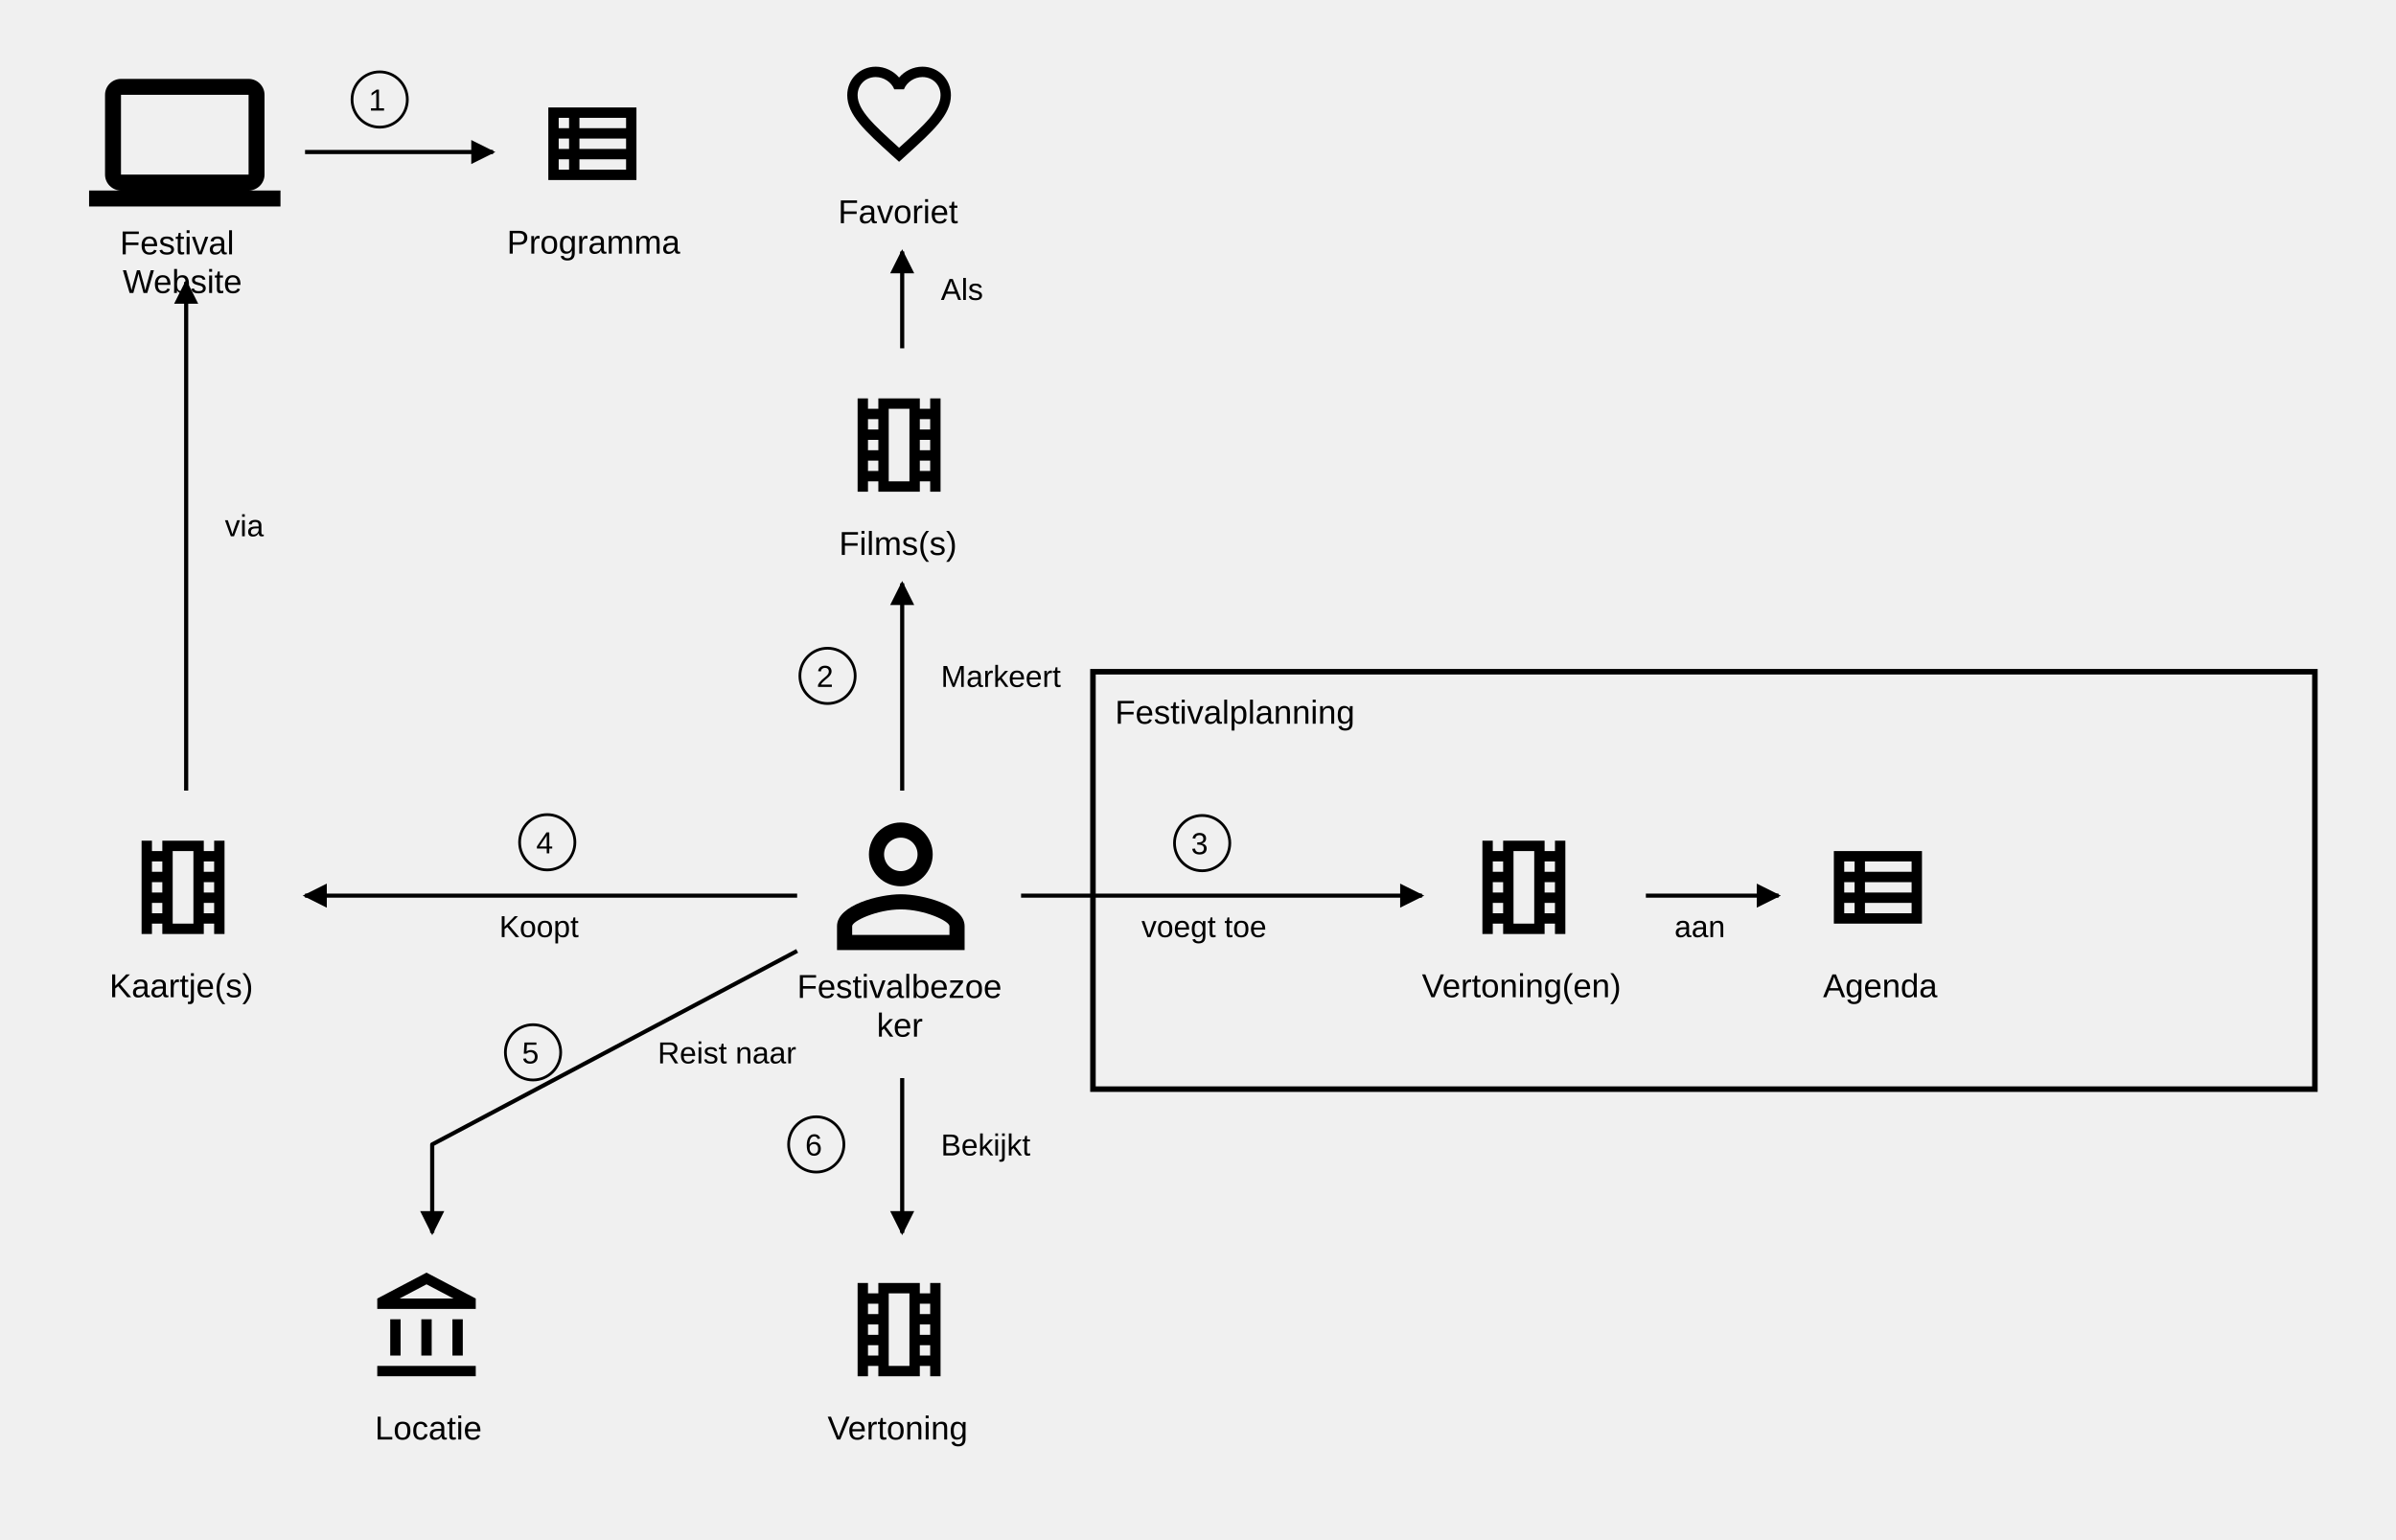
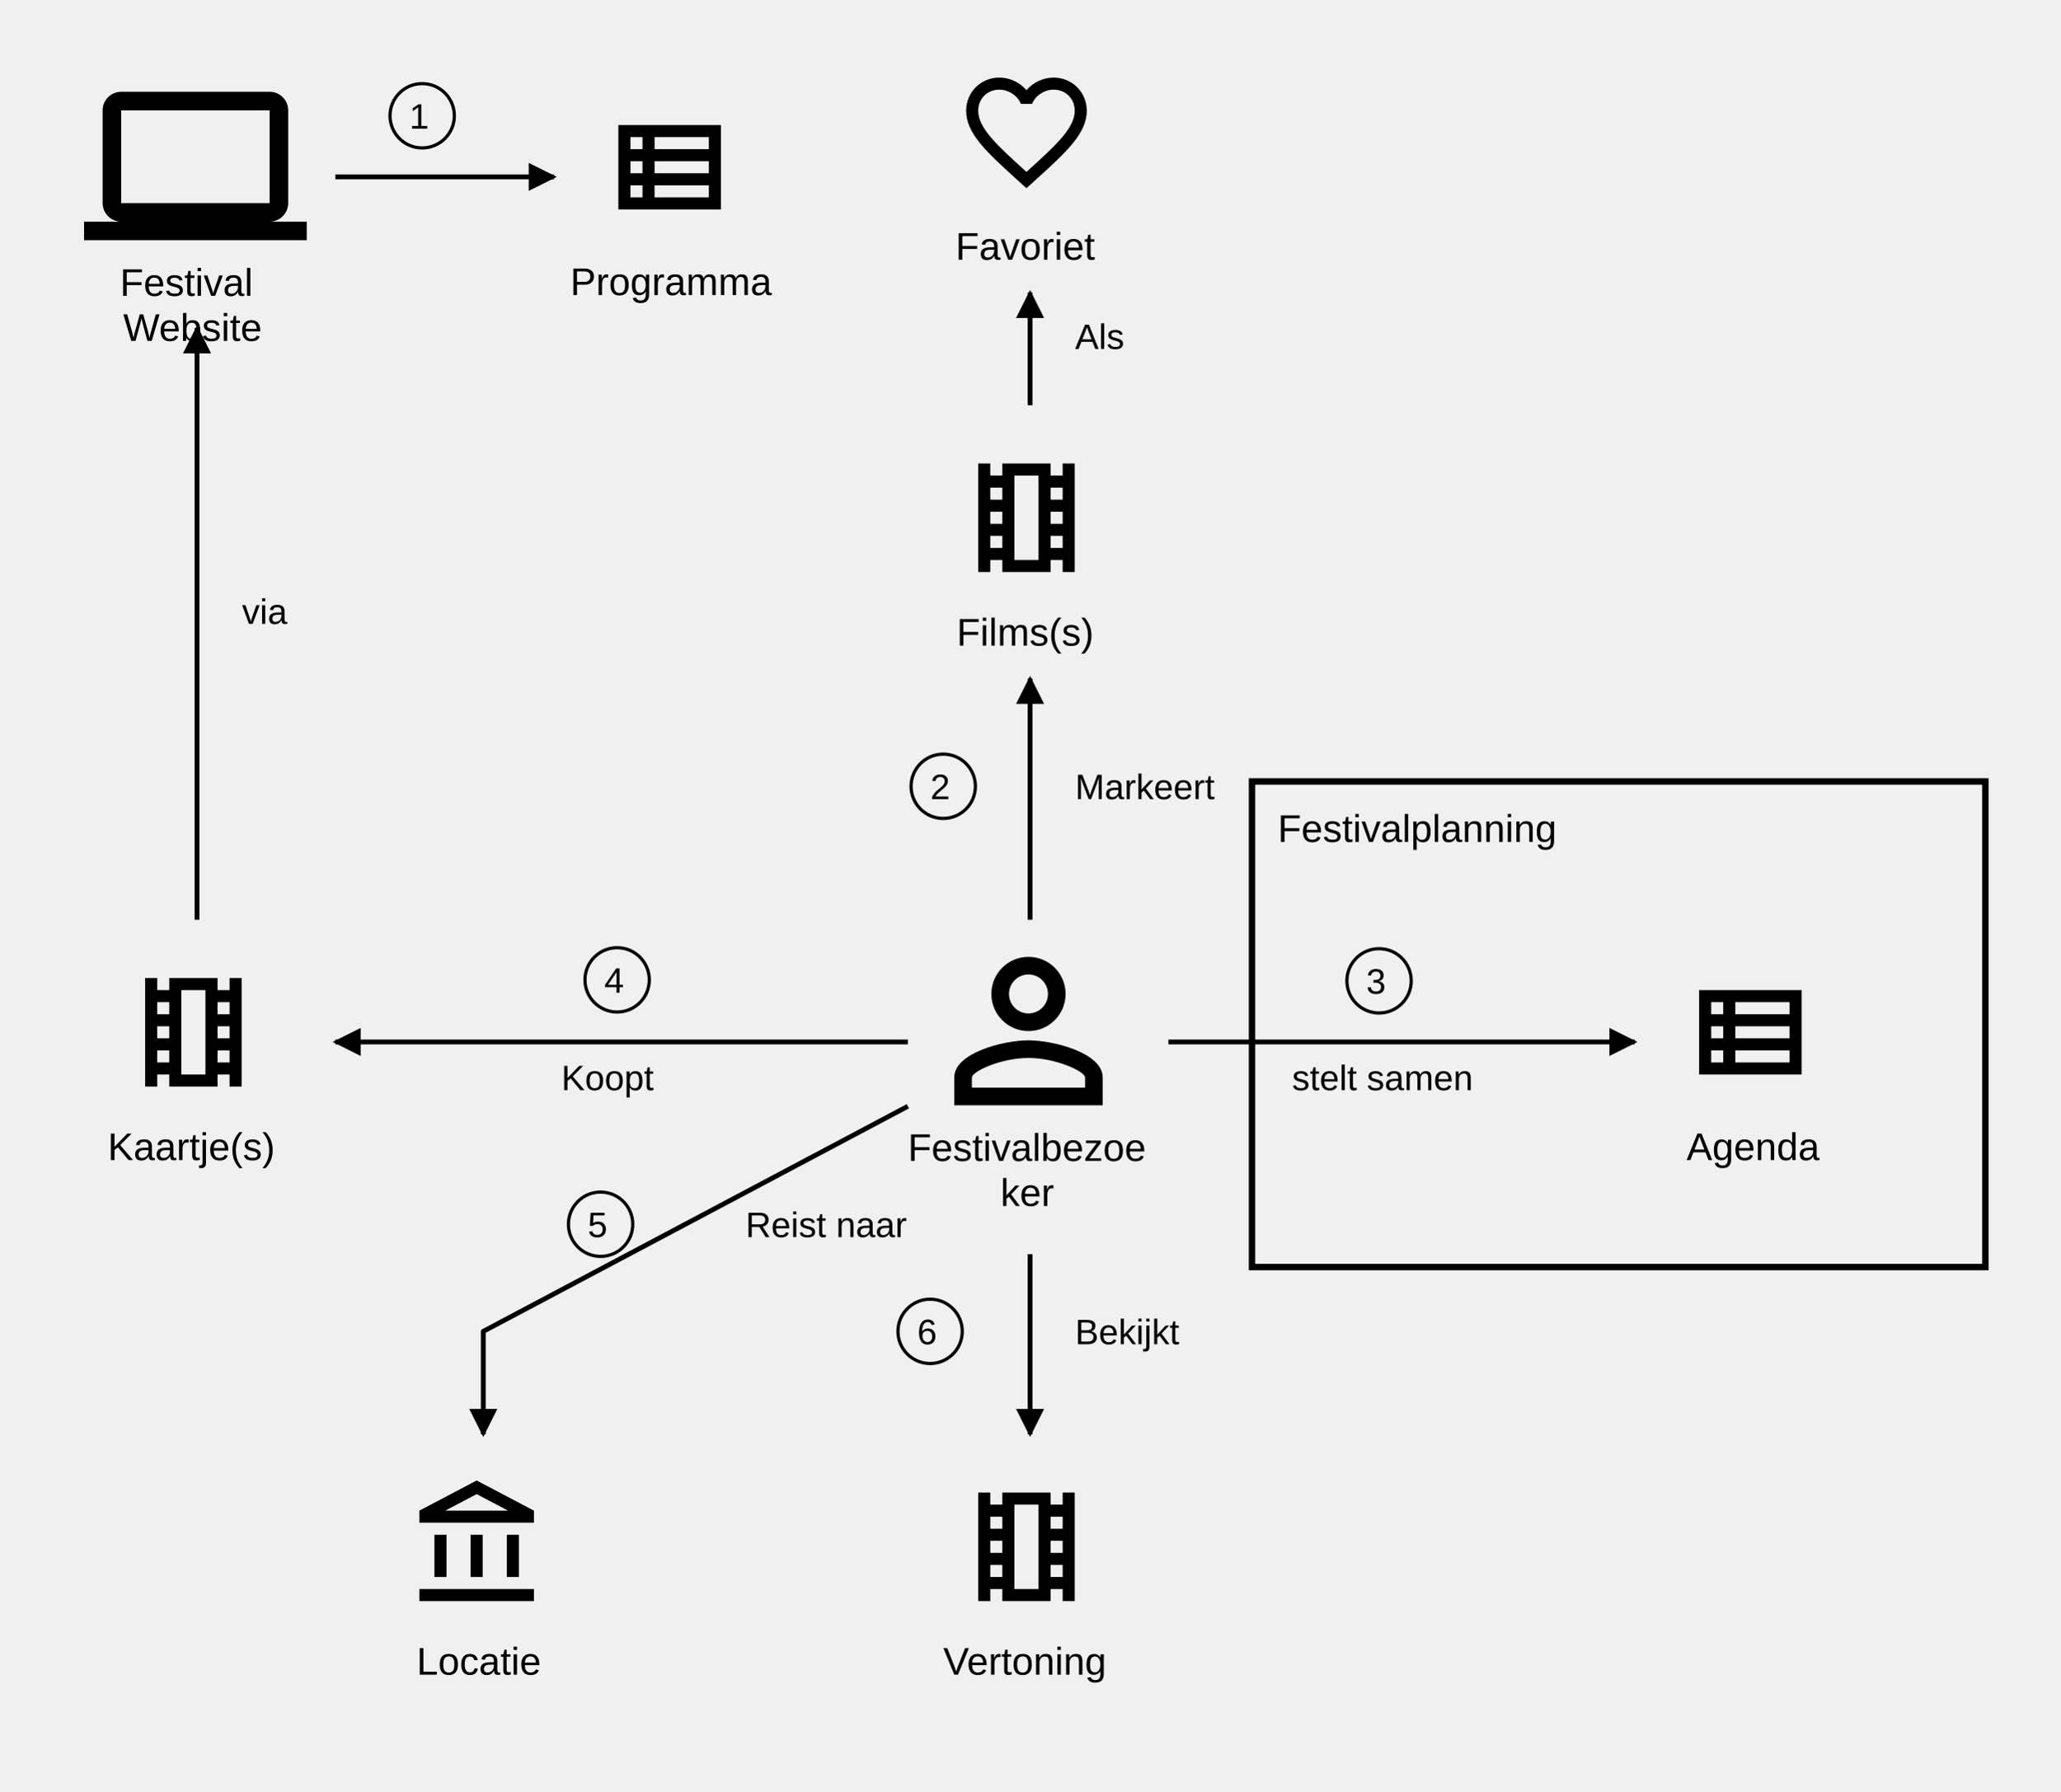
- <svg xmlns="http://www.w3.org/2000/svg" style="background-color:white" width="820" height=" 527" viewBox="160 25 820 557" version="1.1">
+ <svg xmlns="http://www.w3.org/2000/svg" style="background-color:white" width="606" height=" 527" viewBox="160 25 606 557" version="1.1">
  <defs>
-     <marker id="activity-black-black-8jzcbq3zlqjm5evwf01k9l8b1" viewBox="0 0 20 20" refX="11" refY="10" markerWidth="10" markerHeight="10" orient="auto">
+     <marker id="activity-black-black-3so5buh0gzol3ml6bjr6z1ss0" viewBox="0 0 20 20" refX="11" refY="10" markerWidth="10" markerHeight="10" orient="auto">
      <path d="M 1 5 L 11 10 L 1 15 Z" style="fill: black; stroke-width: 1px; stroke-linecap: round; stroke-dasharray: 10000px, 1px; stroke: black;" />
    </marker>
  </defs>
  <g class="djs-group">
-     <g class="djs-element djs-shape selected" data-element-id="shape_5334" transform="matrix(1, 0, 0, 1, 532, 268)" style="display: block;">
-       <g class="djs-visual">
-         <rect x="0" y="0" width="442" height="151" rx="0" ry="0" style="stroke: black; stroke-width: 2px; fill: none;" />
+     <g class="djs-element djs-shape" data-element-id="shape_5334" transform="matrix(1, 0, 0, 1, 532, 268)" style="display: block;">
+       <g class="djs-visual">
+         <rect x="0" y="0" width="228" height="151" rx="0" ry="0" style="stroke: black; stroke-width: 2px; fill: none;" />
        <text style="font-family: Arial, sans-serif; font-size: 12px; font-weight: normal; fill: rgb(0, 0, 0);" lineHeight="1.2" class="djs-label">
          <tspan x="8" y="18.8">Festivalplanning</tspan>
        </text>
      </g>
-       <rect style="fill: none; stroke-opacity: 0; stroke: white; stroke-width: 15px;" class="djs-hit djs-hit-all" x="0" y="0" width="442" height="151" />
-       <rect x="-6" y="-6" width="454" height="163" style="fill: none;" class="djs-outline" />
-     </g>
-   </g>
-   <g class="djs-group">
-     <g class="djs-element djs-shape selected" data-element-id="shape_1945" transform="matrix(1, 0, 0, 1, 651, 311)" style="display: block;">
-       <g class="djs-visual">
-         <svg fill=" black" width="48.75" height="48.75" viewBox="0 0 24 26" x="12.5" y="12.5">
-           <path fill="none" d="M0 0h24v24H0V0z" />
-           <path d="M18 3v2h-2V3H8v2H6V3H4v18h2v-2h2v2h8v-2h2v2h2V3h-2zM8 17H6v-2h2v2zm0-4H6v-2h2v2zm0-4H6V7h2v2zm6 10h-4V5h4v14zm4-2h-2v-2h2v2zm0-4h-2v-2h2v2zm0-4h-2V7h2v2z" />
-         </svg>
-         <text style="font-family: Arial, sans-serif; font-size: 12px; font-weight: normal; fill: rgb(0, 0, 0);" lineHeight="1.2" class="djs-label">
-           <tspan x="0" y="74.75">Vertoning(en)</tspan>
-         </text>
-       </g>
-       <rect style="fill: none; stroke-opacity: 0; stroke: white; stroke-width: 15px;" class="djs-hit djs-hit-all" x="0" y="0" width="75" height="75" />
-       <rect x="-6" y="-6" width="87" height="87" style="fill: none;" class="djs-outline" />
-     </g>
-   </g>
-   <g class="djs-group">
-     <g class="djs-element djs-shape selected" data-element-id="shape_6664" transform="matrix(1, 0, 0, 1, 425, 471)" style="display: block;">
-       <g class="djs-visual">
-         <svg fill=" black" width="48.75" height="48.75" viewBox="0 0 24 26" x="12.5" y="12.5">
-           <path fill="none" d="M0 0h24v24H0V0z" />
-           <path d="M18 3v2h-2V3H8v2H6V3H4v18h2v-2h2v2h8v-2h2v2h2V3h-2zM8 17H6v-2h2v2zm0-4H6v-2h2v2zm0-4H6V7h2v2zm6 10h-4V5h4v14zm4-2h-2v-2h2v2zm0-4h-2v-2h2v2zm0-4h-2V7h2v2z" />
-         </svg>
-         <text style="font-family: Arial, sans-serif; font-size: 12px; font-weight: normal; fill: rgb(0, 0, 0);" lineHeight="1.2" class="djs-label">
-           <tspan x="11.013" y="74.75">Vertoning</tspan>
-         </text>
-       </g>
-       <rect style="fill: none; stroke-opacity: 0; stroke: white; stroke-width: 15px;" class="djs-hit djs-hit-all" x="0" y="0" width="75" height="75" />
-       <rect x="-6" y="-6" width="87" height="87" style="fill: none;" class="djs-outline" />
-     </g>
-   </g>
-   <g class="djs-group">
-     <g class="djs-element djs-shape selected" data-element-id="shape_1376" transform="matrix(1, 0, 0, 1, 255, 471)" style="display: block;">
-       <g class="djs-visual">
-         <svg fill=" black" width="48.75" height="48.75" viewBox="0 0 24 26" x="12.5" y="12.5">
-           <path fill="none" d="M0 0h24v24H0V0z" />
-           <path d="M6.5 10h-2v7h2v-7zm6 0h-2v7h2v-7zm8.5 9H2v2h19v-2zm-2.5-9h-2v7h2v-7zm-7-6.74L16.71 6H6.29l5.21-2.74m0-2.26L2 6v2h19V6l-9.5-5z" />
-         </svg>
-         <text style="font-family: Arial, sans-serif; font-size: 12px; font-weight: normal; fill: rgb(0, 0, 0);" lineHeight="1.2" class="djs-label">
-           <tspan x="17.275" y="74.75">Locatie</tspan>
-         </text>
-       </g>
-       <rect style="fill: none; stroke-opacity: 0; stroke: white; stroke-width: 15px;" class="djs-hit djs-hit-all" x="0" y="0" width="75" height="75" />
-       <rect x="-6" y="-6" width="87" height="87" style="fill: none;" class="djs-outline" />
-     </g>
-   </g>
-   <g class="djs-group">
-     <g class="djs-element djs-shape selected" data-element-id="shape_5208" transform="matrix(1, 0, 0, 1, 166, 311)" style="display: block;">
-       <g class="djs-visual">
-         <svg fill=" black" width="48.75" height="48.75" viewBox="0 0 24 26" x="12.5" y="12.5">
-           <path fill="none" d="M0 0h24v24H0V0z" />
-           <path d="M18 3v2h-2V3H8v2H6V3H4v18h2v-2h2v2h8v-2h2v2h2V3h-2zM8 17H6v-2h2v2zm0-4H6v-2h2v2zm0-4H6V7h2v2zm6 10h-4V5h4v14zm4-2h-2v-2h2v2zm0-4h-2v-2h2v2zm0-4h-2V7h2v2z" />
-         </svg>
-         <text style="font-family: Arial, sans-serif; font-size: 12px; font-weight: normal; fill: rgb(0, 0, 0);" lineHeight="1.2" class="djs-label">
-           <tspan x="10.238" y="74.75">Kaartje(s)</tspan>
-         </text>
-       </g>
-       <rect style="fill: none; stroke-opacity: 0; stroke: white; stroke-width: 15px;" class="djs-hit djs-hit-all" x="0" y="0" width="75" height="75" />
-       <rect x="-6" y="-6" width="87" height="87" style="fill: none;" class="djs-outline" />
-     </g>
-   </g>
-   <g class="djs-group">
-     <g class="djs-element djs-shape selected" data-element-id="shape_7834" transform="matrix(1, 0, 0, 1, 425, 31)" style="display: block;">
-       <g class="djs-visual">
-         <svg fill=" black" width="48.75" height="48.75" viewBox="0 0 24 26" x="12.5" y="12.5">
-           <path fill="none" d="M0 0h24v24H0V0z" />
-           <path d="M16.5 3c-1.74 0-3.41.81-4.5 2.09C10.91 3.81 9.24 3 7.5 3 4.42 3 2 5.42 2 8.5c0 3.78 3.4 6.86 8.55 11.54L12 21.35l1.45-1.32C18.6 15.36 22 12.28 22 8.5 22 5.42 19.58 3 16.5 3zm-4.4 15.55l-.1.1-.1-.1C7.14 14.24 4 11.39 4 8.5 4 6.5 5.5 5 7.5 5c1.54 0 3.04.99 3.57 2.36h1.87C13.46 5.99 14.96 5 16.5 5c2 0 3.5 1.5 3.5 3.5 0 2.89-3.14 5.74-7.9 10.05z" />
-         </svg>
-         <text style="font-family: Arial, sans-serif; font-size: 12px; font-weight: normal; fill: rgb(0, 0, 0);" lineHeight="1.2" class="djs-label">
-           <tspan x="14.825" y="74.75">Favoriet</tspan>
-         </text>
-       </g>
-       <rect style="fill: none; stroke-opacity: 0; stroke: white; stroke-width: 15px;" class="djs-hit djs-hit-all" x="0" y="0" width="75" height="75" />
-       <rect x="-6" y="-6" width="87" height="87" style="fill: none;" class="djs-outline" />
-     </g>
-   </g>
-   <g class="djs-group">
-     <g class="djs-element djs-shape selected" data-element-id="shape_2247" transform="matrix(1, 0, 0, 1, 425, 151)" style="display: block;">
-       <g class="djs-visual">
-         <svg fill=" black" width="48.75" height="48.75" viewBox="0 0 24 26" x="12.5" y="12.5">
-           <path fill="none" d="M0 0h24v24H0V0z" />
-           <path d="M18 3v2h-2V3H8v2H6V3H4v18h2v-2h2v2h8v-2h2v2h2V3h-2zM8 17H6v-2h2v2zm0-4H6v-2h2v2zm0-4H6V7h2v2zm6 10h-4V5h4v14zm4-2h-2v-2h2v2zm0-4h-2v-2h2v2zm0-4h-2V7h2v2z" />
-         </svg>
-         <text style="font-family: Arial, sans-serif; font-size: 12px; font-weight: normal; fill: rgb(0, 0, 0);" lineHeight="1.2" class="djs-label">
-           <tspan x="15.163" y="74.75">Films(s)</tspan>
-         </text>
-       </g>
-       <rect style="fill: none; stroke-opacity: 0; stroke: white; stroke-width: 15px;" class="djs-hit djs-hit-all" x="0" y="0" width="75" height="75" />
-       <rect x="-6" y="-6" width="87" height="87" style="fill: none;" class="djs-outline" />
-     </g>
-   </g>
-   <g class="djs-group">
-     <g class="djs-element djs-shape selected" data-element-id="shape_3370" transform="matrix(1, 0, 0, 1, 315, 42)" style="display: block;">
-       <g class="djs-visual">
-         <svg fill=" black" width="48.75" height="48.75" viewBox="0 0 24 26" x="12.5" y="12.5">
-           <path opacity=".87" fill="none" d="M0 0h24v24H0V0z" />
-           <path d="M3 5v14h17V5H3zm4 2v2H5V7h2zm-2 6v-2h2v2H5zm0 2h2v2H5v-2zm13 2H9v-2h9v2zm0-4H9v-2h9v2zm0-4H9V7h9v2z" />
-         </svg>
-         <text style="font-family: Arial, sans-serif; font-size: 12px; font-weight: normal; fill: rgb(0, 0, 0);" lineHeight="1.2" class="djs-label">
-           <tspan x="5.025" y="74.75">Programma</tspan>
-         </text>
-       </g>
-       <rect style="fill: none; stroke-opacity: 0; stroke: white; stroke-width: 15px;" class="djs-hit djs-hit-all" x="0" y="0" width="75" height="75" />
-       <rect x="-6" y="-6" width="87" height="87" style="fill: none;" class="djs-outline" />
-     </g>
-   </g>
-   <g class="djs-group">
-     <g class="djs-element djs-shape selected hover" data-element-id="shape_0317" transform="matrix(1, 0, 0, 1, 166, 42)" style="display: block;">
-       <g class="djs-visual">
-         <svg fill=" black" viewBox="0 0 24 26" width="75" height="75">
-           <path d="M20,18c1.1,0,2-0.9,2-2V6c0-1.1-0.9-2-2-2H4C2.9,4,2,4.9,2,6v10c0,1.1,0.9,2,2,2H0v2h24v-2H20z M4,6h16v10H4V6z" />
-         </svg>
-         <text style="font-family: Arial, sans-serif; font-size: 12px; font-weight: normal; fill: rgb(0, 0, 0);" lineHeight="1.2" class="djs-label">
-           <tspan x="14.038" y="75">Festival </tspan>
-           <tspan x="15.063" y="89">Website</tspan>
-         </text>
-       </g>
-       <rect style="fill: none; stroke-opacity: 0; stroke: white; stroke-width: 15px;" class="djs-hit djs-hit-all" x="0" y="0" width="75" height="75" />
-       <rect x="-6" y="-6" width="87" height="87" style="fill: none;" class="djs-outline" />
-     </g>
-   </g>
-   <g class="djs-group">
-     <g class="djs-element djs-shape selected" data-element-id="shape_7125" transform="matrix(1, 0, 0, 1, 425, 311)" style="display: block;">
+       <rect style="fill: none; stroke-opacity: 0; stroke: white; stroke-width: 15px;" class="djs-hit djs-hit-all" x="0" y="0" width="228" height="151" />
+       <rect x="-6" y="-6" width="240" height="163" style="fill: none;" class="djs-outline" />
+     </g>
+   </g>
+   <g class="djs-group">
+     <g class="djs-element djs-shape" data-element-id="shape_7125" transform="matrix(1, 0, 0, 1, 425, 311)" style="display: block;">
      <g class="djs-visual">
        <svg fill=" black" viewBox="0 0 24 26" width="75" height="75">
          <path d="M12 5.9c1.16 0 2.1.94 2.1 2.1s-.94 2.1-2.1 2.1S9.9 9.16 9.9 8s.94-2.1 2.1-2.1m0 9c2.97 0 6.1 1.46 6.1 2.1v1.1H5.9V17c0-.64 3.13-2.1 6.1-2.1M12 4C9.79 4 8 5.79 8 8s1.79 4 4 4 4-1.79 4-4-1.79-4-4-4zm0 9c-2.67 0-8 1.34-8 4v3h16v-3c0-2.66-5.33-4-8-4z" />
          <path d="M0 0h24v24H0z" fill="none" />
        </svg>
        <text style="font-family: Arial, sans-serif; font-size: 12px; font-weight: normal; fill: rgb(0, 0, 0);" lineHeight="1.2" class="djs-label">
          <tspan x="0" y="75">Festivalbezoe</tspan>
          <tspan x="28.788" y="89">ker</tspan>
        </text>
      </g>
      <rect style="fill: none; stroke-opacity: 0; stroke: white; stroke-width: 15px;" class="djs-hit djs-hit-all" x="0" y="0" width="75" height="75" />
      <rect x="-6" y="-6" width="87" height="87" style="fill: none;" class="djs-outline" />
    </g>
  </g>
  <g class="djs-group">
-     <g class="djs-element djs-shape selected" data-element-id="shape_4367" transform="matrix(1, 0, 0, 1, 780, 311)" style="display: block;">
+     <g class="djs-element djs-shape" data-element-id="shape_0317" transform="matrix(1, 0, 0, 1, 166, 42)" style="display: block;">
+       <g class="djs-visual">
+         <svg fill=" black" viewBox="0 0 24 26" width="75" height="75">
+           <path d="M20,18c1.1,0,2-0.9,2-2V6c0-1.1-0.9-2-2-2H4C2.9,4,2,4.9,2,6v10c0,1.1,0.9,2,2,2H0v2h24v-2H20z M4,6h16v10H4V6z" />
+         </svg>
+         <text style="font-family: Arial, sans-serif; font-size: 12px; font-weight: normal; fill: rgb(0, 0, 0);" lineHeight="1.2" class="djs-label">
+           <tspan x="14.038" y="75">Festival </tspan>
+           <tspan x="15.063" y="89">Website</tspan>
+         </text>
+       </g>
+       <rect style="fill: none; stroke-opacity: 0; stroke: white; stroke-width: 15px;" class="djs-hit djs-hit-all" x="0" y="0" width="75" height="75" />
+       <rect x="-6" y="-6" width="87" height="87" style="fill: none;" class="djs-outline" />
+     </g>
+   </g>
+   <g class="djs-group">
+     <g class="djs-element djs-shape" data-element-id="shape_3370" transform="matrix(1, 0, 0, 1, 315, 42)" style="display: block;">
      <g class="djs-visual">
        <svg fill=" black" width="48.75" height="48.75" viewBox="0 0 24 26" x="12.5" y="12.5">
          <path opacity=".87" fill="none" d="M0 0h24v24H0V0z" />
          <path d="M3 5v14h17V5H3zm4 2v2H5V7h2zm-2 6v-2h2v2H5zm0 2h2v2H5v-2zm13 2H9v-2h9v2zm0-4H9v-2h9v2zm0-4H9V7h9v2z" />
        </svg>
        <text style="font-family: Arial, sans-serif; font-size: 12px; font-weight: normal; fill: rgb(0, 0, 0);" lineHeight="1.2" class="djs-label">
-           <tspan x="16.088" y="74.75">Agenda</tspan>
-         </text>
-       </g>
-       <rect style="fill: none; stroke-opacity: 0; stroke: white; stroke-width: 15px;" class="djs-hit djs-hit-all" x="0" y="0" width="75" height="75" />
-       <rect x="-6" y="-6" width="87" height="87" style="fill: none;" class="djs-outline" />
-     </g>
-   </g>
-   <g class="djs-group">
-     <g class="djs-element djs-connection selected" data-element-id="connection_1702" style="display: block;">
-       <g class="djs-visual">
-         <polyline points="506,349 651,349 " style="stroke: black; fill: none; stroke-width: 1.5px; stroke-linejoin: round; marker-end: url('#activity-black-black-8jzcbq3zlqjm5evwf01k9l8b1');" />
-         <text style="font-family: Arial, sans-serif; font-size: 11px; font-weight: normal; fill: black;" lineHeight="1.2" wordWrap="break-word" overflowWrap="break-word" hyphens="auto" class="djs-label">
-           <tspan x="549.55" y="364">voegt toe</tspan>
+           <tspan x="5.025" y="74.75">Programma</tspan>
+         </text>
+       </g>
+       <rect style="fill: none; stroke-opacity: 0; stroke: white; stroke-width: 15px;" class="djs-hit djs-hit-all" x="0" y="0" width="75" height="75" />
+       <rect x="-6" y="-6" width="87" height="87" style="fill: none;" class="djs-outline" />
+     </g>
+   </g>
+   <g class="djs-group">
+     <g class="djs-element djs-shape" data-element-id="shape_2247" transform="matrix(1, 0, 0, 1, 425, 151)" style="display: block;">
+       <g class="djs-visual">
+         <svg fill=" black" width="48.75" height="48.75" viewBox="0 0 24 26" x="12.5" y="12.5">
+           <path fill="none" d="M0 0h24v24H0V0z" />
+           <path d="M18 3v2h-2V3H8v2H6V3H4v18h2v-2h2v2h8v-2h2v2h2V3h-2zM8 17H6v-2h2v2zm0-4H6v-2h2v2zm0-4H6V7h2v2zm6 10h-4V5h4v14zm4-2h-2v-2h2v2zm0-4h-2v-2h2v2zm0-4h-2V7h2v2z" />
+         </svg>
+         <text style="font-family: Arial, sans-serif; font-size: 12px; font-weight: normal; fill: rgb(0, 0, 0);" lineHeight="1.2" class="djs-label">
+           <tspan x="15.163" y="74.75">Films(s)</tspan>
+         </text>
+       </g>
+       <rect style="fill: none; stroke-opacity: 0; stroke: white; stroke-width: 15px;" class="djs-hit djs-hit-all" x="0" y="0" width="75" height="75" />
+       <rect x="-6" y="-6" width="87" height="87" style="fill: none;" class="djs-outline" />
+     </g>
+   </g>
+   <g class="djs-group">
+     <g class="djs-element djs-shape" data-element-id="shape_7834" transform="matrix(1, 0, 0, 1, 425, 31)" style="display: block;">
+       <g class="djs-visual">
+         <svg fill=" black" width="48.75" height="48.75" viewBox="0 0 24 26" x="12.5" y="12.5">
+           <path fill="none" d="M0 0h24v24H0V0z" />
+           <path d="M16.5 3c-1.74 0-3.41.81-4.5 2.09C10.91 3.81 9.24 3 7.5 3 4.42 3 2 5.42 2 8.5c0 3.78 3.4 6.86 8.55 11.54L12 21.35l1.45-1.32C18.6 15.36 22 12.28 22 8.5 22 5.42 19.58 3 16.5 3zm-4.4 15.55l-.1.1-.1-.1C7.14 14.24 4 11.39 4 8.5 4 6.5 5.5 5 7.5 5c1.54 0 3.04.99 3.57 2.36h1.87C13.46 5.99 14.96 5 16.5 5c2 0 3.5 1.5 3.5 3.5 0 2.89-3.14 5.74-7.9 10.05z" />
+         </svg>
+         <text style="font-family: Arial, sans-serif; font-size: 12px; font-weight: normal; fill: rgb(0, 0, 0);" lineHeight="1.2" class="djs-label">
+           <tspan x="14.825" y="74.75">Favoriet</tspan>
+         </text>
+       </g>
+       <rect style="fill: none; stroke-opacity: 0; stroke: white; stroke-width: 15px;" class="djs-hit djs-hit-all" x="0" y="0" width="75" height="75" />
+       <rect x="-6" y="-6" width="87" height="87" style="fill: none;" class="djs-outline" />
+     </g>
+   </g>
+   <g class="djs-group">
+     <g class="djs-element djs-shape" data-element-id="shape_5208" transform="matrix(1, 0, 0, 1, 166, 311)" style="display: block;">
+       <g class="djs-visual">
+         <svg fill=" black" width="48.75" height="48.75" viewBox="0 0 24 26" x="12.5" y="12.5">
+           <path fill="none" d="M0 0h24v24H0V0z" />
+           <path d="M18 3v2h-2V3H8v2H6V3H4v18h2v-2h2v2h8v-2h2v2h2V3h-2zM8 17H6v-2h2v2zm0-4H6v-2h2v2zm0-4H6V7h2v2zm6 10h-4V5h4v14zm4-2h-2v-2h2v2zm0-4h-2v-2h2v2zm0-4h-2V7h2v2z" />
+         </svg>
+         <text style="font-family: Arial, sans-serif; font-size: 12px; font-weight: normal; fill: rgb(0, 0, 0);" lineHeight="1.2" class="djs-label">
+           <tspan x="10.238" y="74.75">Kaartje(s)</tspan>
+         </text>
+       </g>
+       <rect style="fill: none; stroke-opacity: 0; stroke: white; stroke-width: 15px;" class="djs-hit djs-hit-all" x="0" y="0" width="75" height="75" />
+       <rect x="-6" y="-6" width="87" height="87" style="fill: none;" class="djs-outline" />
+     </g>
+   </g>
+   <g class="djs-group">
+     <g class="djs-element djs-shape" data-element-id="shape_1376" transform="matrix(1, 0, 0, 1, 255, 471)" style="display: block;">
+       <g class="djs-visual">
+         <svg fill=" black" width="48.75" height="48.75" viewBox="0 0 24 26" x="12.5" y="12.5">
+           <path fill="none" d="M0 0h24v24H0V0z" />
+           <path d="M6.5 10h-2v7h2v-7zm6 0h-2v7h2v-7zm8.5 9H2v2h19v-2zm-2.5-9h-2v7h2v-7zm-7-6.74L16.71 6H6.29l5.21-2.74m0-2.26L2 6v2h19V6l-9.5-5z" />
+         </svg>
+         <text style="font-family: Arial, sans-serif; font-size: 12px; font-weight: normal; fill: rgb(0, 0, 0);" lineHeight="1.2" class="djs-label">
+           <tspan x="17.275" y="74.75">Locatie</tspan>
+         </text>
+       </g>
+       <rect style="fill: none; stroke-opacity: 0; stroke: white; stroke-width: 15px;" class="djs-hit djs-hit-all" x="0" y="0" width="75" height="75" />
+       <rect x="-6" y="-6" width="87" height="87" style="fill: none;" class="djs-outline" />
+     </g>
+   </g>
+   <g class="djs-group">
+     <g class="djs-element djs-shape" data-element-id="shape_6664" transform="matrix(1, 0, 0, 1, 425, 471)" style="display: block;">
+       <g class="djs-visual">
+         <svg fill=" black" width="48.75" height="48.75" viewBox="0 0 24 26" x="12.5" y="12.5">
+           <path fill="none" d="M0 0h24v24H0V0z" />
+           <path d="M18 3v2h-2V3H8v2H6V3H4v18h2v-2h2v2h8v-2h2v2h2V3h-2zM8 17H6v-2h2v2zm0-4H6v-2h2v2zm0-4H6V7h2v2zm6 10h-4V5h4v14zm4-2h-2v-2h2v2zm0-4h-2v-2h2v2zm0-4h-2V7h2v2z" />
+         </svg>
+         <text style="font-family: Arial, sans-serif; font-size: 12px; font-weight: normal; fill: rgb(0, 0, 0);" lineHeight="1.2" class="djs-label">
+           <tspan x="11.013" y="74.75">Vertoning</tspan>
+         </text>
+       </g>
+       <rect style="fill: none; stroke-opacity: 0; stroke: white; stroke-width: 15px;" class="djs-hit djs-hit-all" x="0" y="0" width="75" height="75" />
+       <rect x="-6" y="-6" width="87" height="87" style="fill: none;" class="djs-outline" />
+     </g>
+   </g>
+   <g class="djs-group">
+     <g class="djs-element djs-connection" data-element-id="connection_0199" style="display: block;">
+       <g class="djs-visual">
+         <polyline points="247,80 315,80 " style="stroke: black; fill: none; stroke-width: 1.5px; stroke-linejoin: round; marker-end: url('#activity-black-black-3so5buh0gzol3ml6bjr6z1ss0');" />
+         <text style="font-family: Arial, sans-serif; font-size: 11px; font-weight: normal; fill: black;" lineHeight="1.2" position="absolute" class="djs-labelNumber">
+           <tspan x="270" y="65">1</tspan>
+         </text>
+         <circle cx="274" cy="61" r="10" style="fill:transparent;stroke:black;stroke-width:1" />
+       </g>
+       <polyline points="247,80 315,80 " style="fill: none; stroke-opacity: 0; stroke: white; stroke-width: 15px;" class="djs-hit djs-hit-stroke" />
+       <rect x="241" y="74" width="80" height="12" style="fill: none;" class="djs-outline" />
+     </g>
+   </g>
+   <g class="djs-group">
+     <g class="djs-element djs-connection" data-element-id="connection_5700" style="display: block;">
+       <g class="djs-visual">
+         <polyline points="463,311 463,236 " style="stroke: black; fill: none; stroke-width: 1.5px; stroke-linejoin: round; marker-end: url('#activity-black-black-3so5buh0gzol3ml6bjr6z1ss0');" />
+         <text style="font-family: Arial, sans-serif; font-size: 11px; font-weight: normal; fill: black;" lineHeight="1.2" wordWrap="break-word" overflowWrap="break-word" hyphens="auto" class="djs-label">
+           <tspan x="477" y="273.5">Markeert</tspan>
+         </text>
+         <text style="font-family: Arial, sans-serif; font-size: 11px; font-weight: normal; fill: black;" lineHeight="1.2" position="absolute" class="djs-labelNumber">
+           <tspan x="432" y="273.5">2</tspan>
+         </text>
+         <circle cx="436" cy="269.5" r="10" style="fill:transparent;stroke:black;stroke-width:1" />
+       </g>
+       <polyline points="463,311 463,236 " style="fill: none; stroke-opacity: 0; stroke: white; stroke-width: 15px;" class="djs-hit djs-hit-stroke" />
+       <rect x="457" y="230" width="12" height="87" style="fill: none;" class="djs-outline" />
+     </g>
+   </g>
+   <g class="djs-group">
+     <g class="djs-element djs-connection" data-element-id="connection_6787" style="display: block;">
+       <g class="djs-visual">
+         <polyline points="463,151 463,116 " style="stroke: black; fill: none; stroke-width: 1.5px; stroke-linejoin: round; marker-end: url('#activity-black-black-3so5buh0gzol3ml6bjr6z1ss0');" />
+         <text style="font-family: Arial, sans-serif; font-size: 11px; font-weight: normal; fill: black;" lineHeight="1.2" wordWrap="break-word" overflowWrap="break-word" hyphens="auto" class="djs-label">
+           <tspan x="477" y="133.5">Als</tspan>
+         </text>
+       </g>
+       <polyline points="463,151 463,116 " style="fill: none; stroke-opacity: 0; stroke: white; stroke-width: 15px;" class="djs-hit djs-hit-stroke" />
+       <rect x="457" y="110" width="12" height="47" style="fill: none;" class="djs-outline" />
+     </g>
+   </g>
+   <g class="djs-group">
+     <g class="djs-element djs-connection" data-element-id="connection_1702" style="display: block;">
+       <g class="djs-visual">
+         <polyline points="506,349 651,349 " style="stroke: black; fill: none; stroke-width: 1.5px; stroke-linejoin: round; marker-end: url('#activity-black-black-3so5buh0gzol3ml6bjr6z1ss0');" />
+         <text style="font-family: Arial, sans-serif; font-size: 11px; font-weight: normal; fill: black;" lineHeight="1.2" wordWrap="break-word" overflowWrap="break-word" hyphens="auto" class="djs-label">
+           <tspan x="544.45" y="364">stelt samen</tspan>
        </text>
        <text style="font-family: Arial, sans-serif; font-size: 11px; font-weight: normal; fill: black;" lineHeight="1.2" position="absolute" class="djs-labelNumber">
          <tspan x="567.5" y="334">3</tspan>
        </text>
        <circle cx="571.5" cy="330" r="10" style="fill:transparent;stroke:black;stroke-width:1" />
      </g>
      <polyline points="506,349 651,349 " style="fill: none; stroke-opacity: 0; stroke: white; stroke-width: 15px;" class="djs-hit djs-hit-stroke" />
      <rect x="500" y="343" width="157" height="12" style="fill: none;" class="djs-outline" />
    </g>
  </g>
  <g class="djs-group">
-     <g class="djs-element djs-connection selected" data-element-id="connection_6507" style="display: block;">
-       <g class="djs-visual">
-         <polyline points="732,349 780,349 " style="stroke: black; fill: none; stroke-width: 1.5px; stroke-linejoin: round; marker-end: url('#activity-black-black-8jzcbq3zlqjm5evwf01k9l8b1');" />
-         <text style="font-family: Arial, sans-serif; font-size: 11px; font-weight: normal; fill: black;" lineHeight="1.2" wordWrap="break-word" overflowWrap="break-word" hyphens="auto" class="djs-label">
-           <tspan x="742.35" y="364">aan</tspan>
-         </text>
-       </g>
-       <polyline points="732,349 780,349 " style="fill: none; stroke-opacity: 0; stroke: white; stroke-width: 15px;" class="djs-hit djs-hit-stroke" />
-       <rect x="726" y="343" width="60" height="12" style="fill: none;" class="djs-outline" />
-     </g>
-   </g>
-   <g class="djs-group">
-     <g class="djs-element djs-connection selected" data-element-id="connection_3288" style="display: block;">
-       <g class="djs-visual">
-         <polyline points="463,415 463,471 " style="stroke: black; fill: none; stroke-width: 1.5px; stroke-linejoin: round; marker-end: url('#activity-black-black-8jzcbq3zlqjm5evwf01k9l8b1');" />
+     <g class="djs-element djs-connection" data-element-id="connection_3336" style="display: block;">
+       <g class="djs-visual">
+         <polyline points="425,349 247,349 " style="stroke: black; fill: none; stroke-width: 1.5px; stroke-linejoin: round; marker-end: url('#activity-black-black-3so5buh0gzol3ml6bjr6z1ss0');" />
+         <text style="font-family: Arial, sans-serif; font-size: 11px; font-weight: normal; fill: black;" lineHeight="1.2" wordWrap="break-word" overflowWrap="break-word" hyphens="auto" class="djs-label">
+           <tspan x="317.25" y="364">Koopt</tspan>
+         </text>
+         <text style="font-family: Arial, sans-serif; font-size: 11px; font-weight: normal; fill: black;" lineHeight="1.2" position="absolute" class="djs-labelNumber">
+           <tspan x="330.612" y="333.694">4</tspan>
+         </text>
+         <circle cx="334.612" cy="329.694" r="10" style="fill:transparent;stroke:black;stroke-width:1" />
+       </g>
+       <polyline points="425,349 247,349 " style="fill: none; stroke-opacity: 0; stroke: white; stroke-width: 15px;" class="djs-hit djs-hit-stroke" />
+       <rect x="241" y="343" width="190" height="12" style="fill: none;" class="djs-outline" />
+     </g>
+   </g>
+   <g class="djs-group">
+     <g class="djs-element djs-connection" data-element-id="connection_3124" style="display: block;">
+       <g class="djs-visual">
+         <polyline points="204,311 204,127 " style="stroke: black; fill: none; stroke-width: 1.5px; stroke-linejoin: round; marker-end: url('#activity-black-black-3so5buh0gzol3ml6bjr6z1ss0');" />
+         <text style="font-family: Arial, sans-serif; font-size: 11px; font-weight: normal; fill: black;" lineHeight="1.2" wordWrap="break-word" overflowWrap="break-word" hyphens="auto" class="djs-label">
+           <tspan x="218" y="219">via</tspan>
+         </text>
+       </g>
+       <polyline points="204,311 204,127 " style="fill: none; stroke-opacity: 0; stroke: white; stroke-width: 15px;" class="djs-hit djs-hit-stroke" />
+       <rect x="198" y="121" width="12" height="196" style="fill: none;" class="djs-outline" />
+     </g>
+   </g>
+   <g class="djs-group">
+     <g class="djs-element djs-connection" data-element-id="connection_1690" style="display: block;">
+       <g class="djs-visual">
+         <polyline points="425,369 293,439 293,471 " style="stroke: black; fill: none; stroke-width: 1.5px; stroke-linejoin: round; marker-end: url('#activity-black-black-3so5buh0gzol3ml6bjr6z1ss0');" />
+         <text style="font-family: Arial, sans-serif; font-size: 11px; font-weight: normal; fill: black;" lineHeight="1.2" wordWrap="break-word" overflowWrap="break-word" hyphens="auto" class="djs-label">
+           <tspan x="374.552" y="409.688">Reist naar</tspan>
+         </text>
+         <text style="font-family: Arial, sans-serif; font-size: 11px; font-weight: normal; fill: black;" lineHeight="1.2" position="absolute" class="djs-labelNumber">
+           <tspan x="325.47" y="409.688">5</tspan>
+         </text>
+         <circle cx="329.47" cy="405.688" r="10" style="fill:transparent;stroke:black;stroke-width:1" />
+       </g>
+       <polyline points="425,369 293,439 293,471 " style="fill: none; stroke-opacity: 0; stroke: white; stroke-width: 15px;" class="djs-hit djs-hit-stroke" />
+       <rect x="287" y="363" width="144" height="114" style="fill: none;" class="djs-outline" />
+     </g>
+   </g>
+   <g class="djs-group">
+     <g class="djs-element djs-connection" data-element-id="connection_3288" style="display: block;">
+       <g class="djs-visual">
+         <polyline points="463,415 463,471 " style="stroke: black; fill: none; stroke-width: 1.5px; stroke-linejoin: round; marker-end: url('#activity-black-black-3so5buh0gzol3ml6bjr6z1ss0');" />
        <text style="font-family: Arial, sans-serif; font-size: 11px; font-weight: normal; fill: black;" lineHeight="1.2" wordWrap="break-word" overflowWrap="break-word" hyphens="auto" class="djs-label">
          <tspan x="477" y="443">Bekijkt</tspan>
        </text>
        <text style="font-family: Arial, sans-serif; font-size: 11px; font-weight: normal; fill: black;" lineHeight="1.2" position="absolute" class="djs-labelNumber">
          <tspan x="427.918" y="443">6</tspan>
        </text>
        <circle cx="431.918" cy="439" r="10" style="fill:transparent;stroke:black;stroke-width:1" />
      </g>
      <polyline points="463,415 463,471 " style="fill: none; stroke-opacity: 0; stroke: white; stroke-width: 15px;" class="djs-hit djs-hit-stroke" />
      <rect x="457" y="409" width="12" height="68" style="fill: none;" class="djs-outline" />
    </g>
  </g>
  <g class="djs-group">
-     <g class="djs-element djs-connection selected" data-element-id="connection_1690" style="display: block;">
-       <g class="djs-visual">
-         <polyline points="425,369 293,439 293,471 " style="stroke: black; fill: none; stroke-width: 1.5px; stroke-linejoin: round; marker-end: url('#activity-black-black-8jzcbq3zlqjm5evwf01k9l8b1');" />
-         <text style="font-family: Arial, sans-serif; font-size: 11px; font-weight: normal; fill: black;" lineHeight="1.2" wordWrap="break-word" overflowWrap="break-word" hyphens="auto" class="djs-label">
-           <tspan x="374.552" y="409.688">Reist naar</tspan>
-         </text>
-         <text style="font-family: Arial, sans-serif; font-size: 11px; font-weight: normal; fill: black;" lineHeight="1.2" position="absolute" class="djs-labelNumber">
-           <tspan x="325.47" y="409.688">5</tspan>
-         </text>
-         <circle cx="329.47" cy="405.688" r="10" style="fill:transparent;stroke:black;stroke-width:1" />
-       </g>
-       <polyline points="425,369 293,439 293,471 " style="fill: none; stroke-opacity: 0; stroke: white; stroke-width: 15px;" class="djs-hit djs-hit-stroke" />
-       <rect x="287" y="363" width="144" height="114" style="fill: none;" class="djs-outline" />
-     </g>
-   </g>
-   <g class="djs-group">
-     <g class="djs-element djs-connection selected" data-element-id="connection_3336" style="display: block;">
-       <g class="djs-visual">
-         <polyline points="425,349 247,349 " style="stroke: black; fill: none; stroke-width: 1.5px; stroke-linejoin: round; marker-end: url('#activity-black-black-8jzcbq3zlqjm5evwf01k9l8b1');" />
-         <text style="font-family: Arial, sans-serif; font-size: 11px; font-weight: normal; fill: black;" lineHeight="1.2" wordWrap="break-word" overflowWrap="break-word" hyphens="auto" class="djs-label">
-           <tspan x="317.25" y="364">Koopt</tspan>
-         </text>
-         <text style="font-family: Arial, sans-serif; font-size: 11px; font-weight: normal; fill: black;" lineHeight="1.2" position="absolute" class="djs-labelNumber">
-           <tspan x="330.612" y="333.694">4</tspan>
-         </text>
-         <circle cx="334.612" cy="329.694" r="10" style="fill:transparent;stroke:black;stroke-width:1" />
-       </g>
-       <polyline points="425,349 247,349 " style="fill: none; stroke-opacity: 0; stroke: white; stroke-width: 15px;" class="djs-hit djs-hit-stroke" />
-       <rect x="241" y="343" width="190" height="12" style="fill: none;" class="djs-outline" />
-     </g>
-   </g>
-   <g class="djs-group">
-     <g class="djs-element djs-connection selected" data-element-id="connection_3124" style="display: block;">
-       <g class="djs-visual">
-         <polyline points="204,311 204,127 " style="stroke: black; fill: none; stroke-width: 1.5px; stroke-linejoin: round; marker-end: url('#activity-black-black-8jzcbq3zlqjm5evwf01k9l8b1');" />
-         <text style="font-family: Arial, sans-serif; font-size: 11px; font-weight: normal; fill: black;" lineHeight="1.2" wordWrap="break-word" overflowWrap="break-word" hyphens="auto" class="djs-label">
-           <tspan x="218" y="219">via</tspan>
-         </text>
-       </g>
-       <polyline points="204,311 204,127 " style="fill: none; stroke-opacity: 0; stroke: white; stroke-width: 15px;" class="djs-hit djs-hit-stroke" />
-       <rect x="198" y="121" width="12" height="196" style="fill: none;" class="djs-outline" />
-     </g>
-   </g>
-   <g class="djs-group">
-     <g class="djs-element djs-connection selected" data-element-id="connection_6787" style="display: block;">
-       <g class="djs-visual">
-         <polyline points="463,151 463,116 " style="stroke: black; fill: none; stroke-width: 1.5px; stroke-linejoin: round; marker-end: url('#activity-black-black-8jzcbq3zlqjm5evwf01k9l8b1');" />
-         <text style="font-family: Arial, sans-serif; font-size: 11px; font-weight: normal; fill: black;" lineHeight="1.2" wordWrap="break-word" overflowWrap="break-word" hyphens="auto" class="djs-label">
-           <tspan x="477" y="133.5">Als</tspan>
-         </text>
-       </g>
-       <polyline points="463,151 463,116 " style="fill: none; stroke-opacity: 0; stroke: white; stroke-width: 15px;" class="djs-hit djs-hit-stroke" />
-       <rect x="457" y="110" width="12" height="47" style="fill: none;" class="djs-outline" />
-     </g>
-   </g>
-   <g class="djs-group">
-     <g class="djs-element djs-connection selected" data-element-id="connection_5700" style="display: block;">
-       <g class="djs-visual">
-         <polyline points="463,311 463,236 " style="stroke: black; fill: none; stroke-width: 1.5px; stroke-linejoin: round; marker-end: url('#activity-black-black-8jzcbq3zlqjm5evwf01k9l8b1');" />
-         <text style="font-family: Arial, sans-serif; font-size: 11px; font-weight: normal; fill: black;" lineHeight="1.2" wordWrap="break-word" overflowWrap="break-word" hyphens="auto" class="djs-label">
-           <tspan x="477" y="273.5">Markeert</tspan>
-         </text>
-         <text style="font-family: Arial, sans-serif; font-size: 11px; font-weight: normal; fill: black;" lineHeight="1.2" position="absolute" class="djs-labelNumber">
-           <tspan x="432" y="273.5">2</tspan>
-         </text>
-         <circle cx="436" cy="269.5" r="10" style="fill:transparent;stroke:black;stroke-width:1" />
-       </g>
-       <polyline points="463,311 463,236 " style="fill: none; stroke-opacity: 0; stroke: white; stroke-width: 15px;" class="djs-hit djs-hit-stroke" />
-       <rect x="457" y="230" width="12" height="87" style="fill: none;" class="djs-outline" />
-     </g>
-   </g>
-   <g class="djs-group">
-     <g class="djs-element djs-connection selected" data-element-id="connection_0199" style="display: block;">
-       <g class="djs-visual">
-         <polyline points="247,80 315,80 " style="stroke: black; fill: none; stroke-width: 1.5px; stroke-linejoin: round; marker-end: url('#activity-black-black-8jzcbq3zlqjm5evwf01k9l8b1');" />
-         <text style="font-family: Arial, sans-serif; font-size: 11px; font-weight: normal; fill: black;" lineHeight="1.2" position="absolute" class="djs-labelNumber">
-           <tspan x="270" y="65">1</tspan>
-         </text>
-         <circle cx="274" cy="61" r="10" style="fill:transparent;stroke:black;stroke-width:1" />
-       </g>
-       <polyline points="247,80 315,80 " style="fill: none; stroke-opacity: 0; stroke: white; stroke-width: 15px;" class="djs-hit djs-hit-stroke" />
-       <rect x="241" y="74" width="80" height="12" style="fill: none;" class="djs-outline" />
+     <g class="djs-element djs-shape" data-element-id="shape_1945" transform="matrix(1, 0, 0, 1, 651, 311)" style="display: block;">
+       <g class="djs-visual">
+         <svg fill=" black" width="48.75" height="48.75" viewBox="0 0 24 26" x="12.5" y="12.5">
+           <path opacity=".87" fill="none" d="M0 0h24v24H0V0z" />
+           <path d="M3 5v14h17V5H3zm4 2v2H5V7h2zm-2 6v-2h2v2H5zm0 2h2v2H5v-2zm13 2H9v-2h9v2zm0-4H9v-2h9v2zm0-4H9V7h9v2z" />
+         </svg>
+         <text style="font-family: Arial, sans-serif; font-size: 12px; font-weight: normal; fill: rgb(0, 0, 0);" lineHeight="1.2" class="djs-label">
+           <tspan x="16.088" y="74.75">Agenda</tspan>
+         </text>
+       </g>
+       <rect style="fill: none; stroke-opacity: 0; stroke: white; stroke-width: 15px;" class="djs-hit djs-hit-all" x="0" y="0" width="75" height="75" />
+       <rect x="-6" y="-6" width="87" height="87" style="fill: none;" class="djs-outline" />
    </g>
  </g>
</svg>
